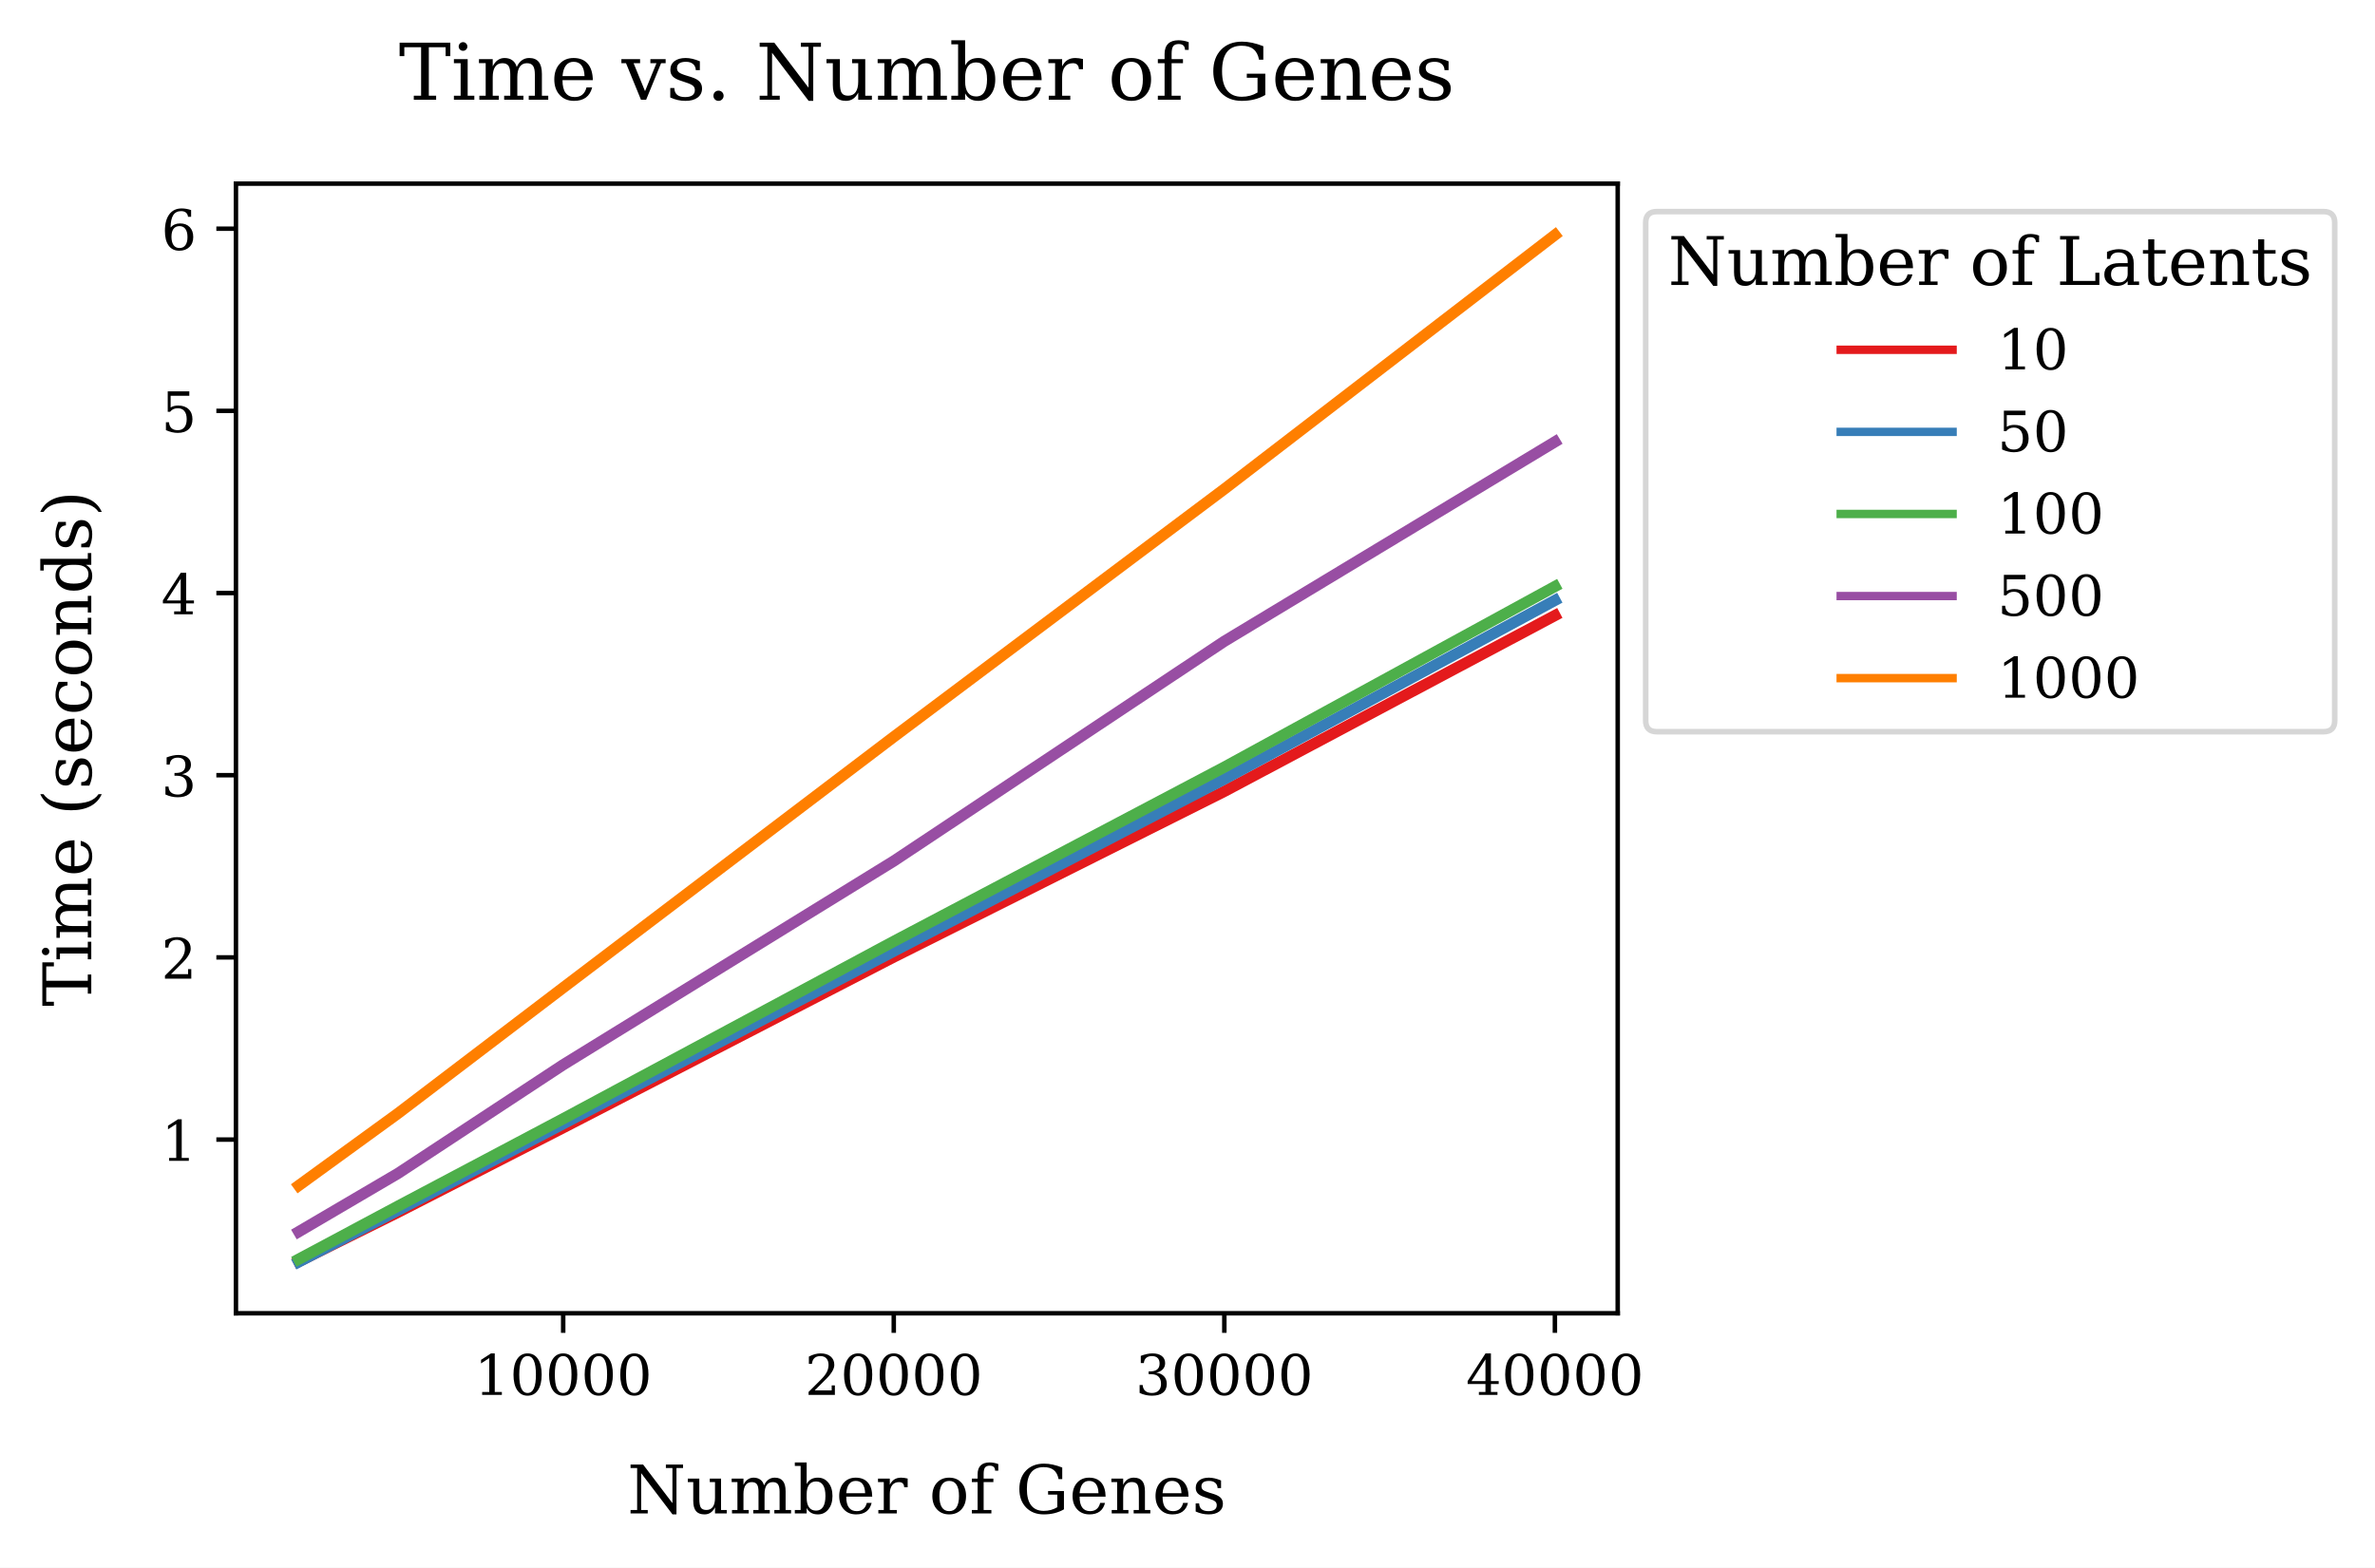
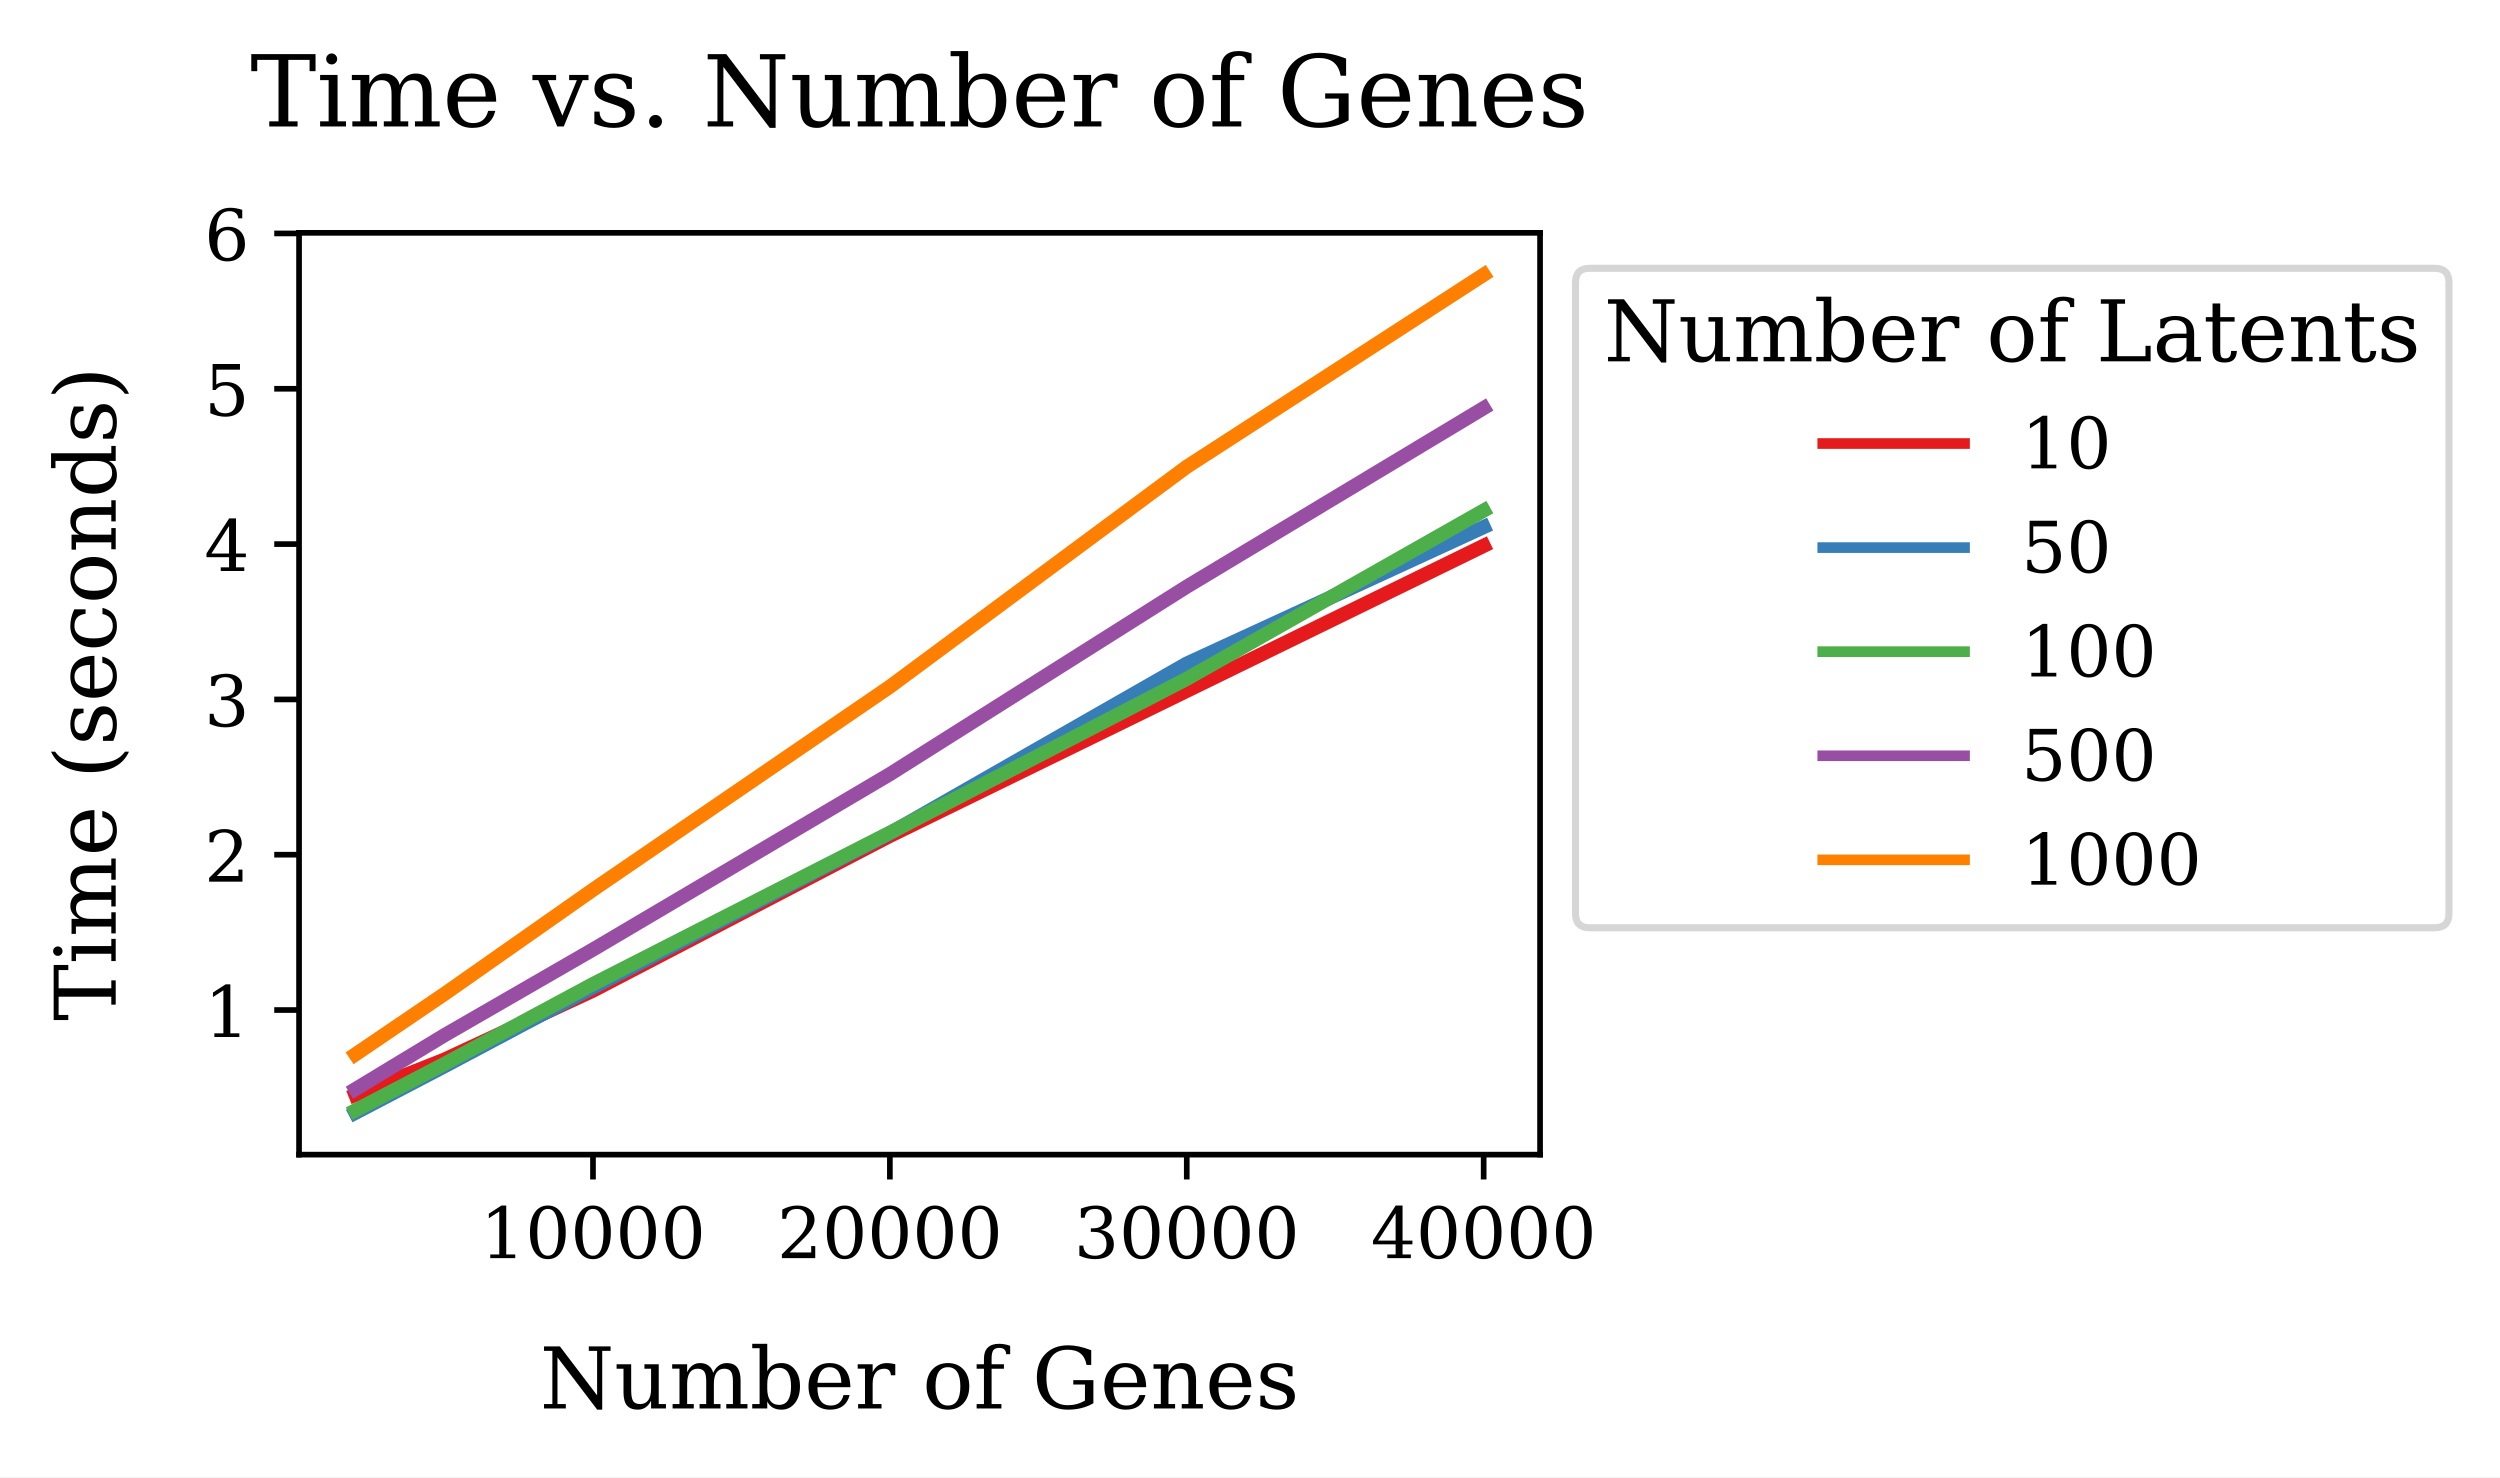
- <svg xmlns="http://www.w3.org/2000/svg" xmlns:xlink="http://www.w3.org/1999/xlink" width="424.576pt" height="280.33pt" viewBox="0 0 424.576 280.33" version="1.1">
+ <svg xmlns="http://www.w3.org/2000/svg" xmlns:xlink="http://www.w3.org/1999/xlink" width="352.576pt" height="208.33pt" viewBox="0 0 352.576 208.33" version="1.1">
  <defs>
    <style type="text/css">*{stroke-linejoin: round; stroke-linecap: butt}</style>
  </defs>
  <g id="figure_1">
    <g id="patch_1">
-       <path d="M 0 280.33  L 424.576 280.33  L 424.576 0  L 0 0  z " style="fill: #ffffff" />
+       <path d="M 0 208.33  L 352.576 208.33  L 352.576 0  L 0 0  z " style="fill: #ffffff" />
    </g>
    <g id="axes_1">
      <g id="patch_2">
-         <path d="M 42.176 234.838  L 289.196 234.838  L 289.196 32.838  L 42.176 32.838  z " style="fill: #ffffff" />
+         <path d="M 42.176 162.838  L 217.196 162.838  L 217.196 32.838  L 42.176 32.838  z " style="fill: #ffffff" />
      </g>
      <g id="PolyCollection_1" />
      <g id="PolyCollection_2" />
      <g id="PolyCollection_3" />
      <g id="PolyCollection_4" />
      <g id="PolyCollection_5" />
      <g id="matplotlib.axis_1">
        <g id="xtick_1">
          <g id="line2d_1">
            <defs>
-               <path id="m0662ae34b7" d="M 0 0  L 0 3.5  " style="stroke: #000000; stroke-width: 0.8" />
-             </defs>
-             <g>
-               <use xlink:href="#m0662ae34b7" x="100.681" y="234.838" style="stroke: #000000; stroke-width: 0.8" />
+               <path id="m3bc1f4114d" d="M 0 0  L 0 3.5  " style="stroke: #000000; stroke-width: 0.8" />
+             </defs>
+             <g>
+               <use xlink:href="#m3bc1f4114d" x="83.628" y="162.838" style="stroke: #000000; stroke-width: 0.8" />
            </g>
          </g>
          <g id="text_1">
-             <g transform="translate(84.77474 249.4363) scale(0.1 -0.1)">
+             <g transform="translate(67.7221 177.4363) scale(0.1 -0.1)">
              <defs>
                <path id="DejaVuSerif-31" d="M 909 0  L 909 331  L 1722 331  L 1722 4213  L 781 3603  L 781 4013  L 1919 4750  L 2350 4750  L 2350 331  L 3163 331  L 3163 0  L 909 0  z " transform="scale(0.015625)" />
                <path id="DejaVuSerif-30" d="M 2034 219  Q 2513 219 2750 744  Q 2988 1269 2988 2328  Q 2988 3391 2750 3916  Q 2513 4441 2034 4441  Q 1556 4441 1318 3916  Q 1081 3391 1081 2328  Q 1081 1269 1318 744  Q 1556 219 2034 219  z M 2034 -91  Q 1275 -91 848 546  Q 422 1184 422 2328  Q 422 3475 848 4112  Q 1275 4750 2034 4750  Q 2797 4750 3222 4112  Q 3647 3475 3647 2328  Q 3647 1184 3222 546  Q 2797 -91 2034 -91  z " transform="scale(0.015625)" />
              </defs>
              <use xlink:href="#DejaVuSerif-31" />
              <use xlink:href="#DejaVuSerif-30" x="63.623" />
              <use xlink:href="#DejaVuSerif-30" x="127.246" />
              <use xlink:href="#DejaVuSerif-30" x="190.869" />
              <use xlink:href="#DejaVuSerif-30" x="254.492" />
            </g>
          </g>
        </g>
        <g id="xtick_2">
          <g id="line2d_2">
            <g>
-               <use xlink:href="#m0662ae34b7" x="159.777" y="234.838" style="stroke: #000000; stroke-width: 0.8" />
+               <use xlink:href="#m3bc1f4114d" x="125.499" y="162.838" style="stroke: #000000; stroke-width: 0.8" />
            </g>
          </g>
          <g id="text_2">
-             <g transform="translate(143.8704 249.4363) scale(0.1 -0.1)">
+             <g transform="translate(109.5929 177.4363) scale(0.1 -0.1)">
              <defs>
                <path id="DejaVuSerif-32" d="M 819 3553  L 469 3553  L 469 4384  Q 803 4563 1142 4656  Q 1481 4750 1806 4750  Q 2534 4750 2956 4397  Q 3378 4044 3378 3438  Q 3378 2753 2422 1800  Q 2347 1728 2309 1691  L 1131 513  L 3078 513  L 3078 1088  L 3444 1088  L 3444 0  L 434 0  L 434 341  L 1850 1753  Q 2319 2222 2519 2614  Q 2719 3006 2719 3438  Q 2719 3909 2473 4175  Q 2228 4441 1797 4441  Q 1350 4441 1106 4219  Q 863 3997 819 3553  z " transform="scale(0.015625)" />
              </defs>
              <use xlink:href="#DejaVuSerif-32" />
              <use xlink:href="#DejaVuSerif-30" x="63.623" />
              <use xlink:href="#DejaVuSerif-30" x="127.246" />
              <use xlink:href="#DejaVuSerif-30" x="190.869" />
              <use xlink:href="#DejaVuSerif-30" x="254.492" />
            </g>
          </g>
        </g>
        <g id="xtick_3">
          <g id="line2d_3">
            <g>
-               <use xlink:href="#m0662ae34b7" x="218.872" y="234.838" style="stroke: #000000; stroke-width: 0.8" />
+               <use xlink:href="#m3bc1f4114d" x="167.37" y="162.838" style="stroke: #000000; stroke-width: 0.8" />
            </g>
          </g>
          <g id="text_3">
-             <g transform="translate(202.9661 249.4363) scale(0.1 -0.1)">
+             <g transform="translate(151.4637 177.4363) scale(0.1 -0.1)">
              <defs>
                <path id="DejaVuSerif-33" d="M 622 4469  Q 988 4606 1323 4678  Q 1659 4750 1953 4750  Q 2638 4750 3022 4454  Q 3406 4159 3406 3634  Q 3406 3213 3140 2930  Q 2875 2647 2388 2547  Q 2963 2466 3280 2130  Q 3597 1794 3597 1259  Q 3597 606 3158 257  Q 2719 -91 1894 -91  Q 1528 -91 1179 -12  Q 831 66 488 225  L 488 1131  L 838 1131  Q 869 681 1141 450  Q 1413 219 1906 219  Q 2384 219 2661 495  Q 2938 772 2938 1253  Q 2938 1803 2653 2086  Q 2369 2369 1819 2369  L 1522 2369  L 1522 2688  L 1678 2688  Q 2225 2688 2498 2914  Q 2772 3141 2772 3597  Q 2772 4006 2547 4223  Q 2322 4441 1900 4441  Q 1478 4441 1245 4241  Q 1013 4041 972 3647  L 622 3647  L 622 4469  z " transform="scale(0.015625)" />
              </defs>
              <use xlink:href="#DejaVuSerif-33" />
              <use xlink:href="#DejaVuSerif-30" x="63.623" />
              <use xlink:href="#DejaVuSerif-30" x="127.246" />
              <use xlink:href="#DejaVuSerif-30" x="190.869" />
              <use xlink:href="#DejaVuSerif-30" x="254.492" />
            </g>
          </g>
        </g>
        <g id="xtick_4">
          <g id="line2d_4">
            <g>
-               <use xlink:href="#m0662ae34b7" x="277.968" y="234.838" style="stroke: #000000; stroke-width: 0.8" />
+               <use xlink:href="#m3bc1f4114d" x="209.241" y="162.838" style="stroke: #000000; stroke-width: 0.8" />
            </g>
          </g>
          <g id="text_4">
-             <g transform="translate(262.0618 249.4363) scale(0.1 -0.1)">
+             <g transform="translate(193.3345 177.4363) scale(0.1 -0.1)">
              <defs>
                <path id="DejaVuSerif-34" d="M 2234 1581  L 2234 4063  L 641 1581  L 2234 1581  z M 3609 0  L 1484 0  L 1484 331  L 2234 331  L 2234 1247  L 197 1247  L 197 1588  L 2241 4750  L 2859 4750  L 2859 1581  L 3750 1581  L 3750 1247  L 2859 1247  L 2859 331  L 3609 331  L 3609 0  z " transform="scale(0.015625)" />
              </defs>
              <use xlink:href="#DejaVuSerif-34" />
              <use xlink:href="#DejaVuSerif-30" x="63.623" />
              <use xlink:href="#DejaVuSerif-30" x="127.246" />
              <use xlink:href="#DejaVuSerif-30" x="190.869" />
              <use xlink:href="#DejaVuSerif-30" x="254.492" />
            </g>
          </g>
        </g>
        <g id="text_5">
-           <g transform="translate(112.1363 270.6341) scale(0.12 -0.12)">
+           <g transform="translate(76.13625 198.6341) scale(0.12 -0.12)">
            <defs>
              <path id="DejaVuSerif-4e" d="M 313 0  L 313 331  L 941 331  L 941 4331  L 313 4331  L 313 4666  L 1509 4666  L 4306 984  L 4306 4331  L 3681 4331  L 3681 4666  L 5319 4666  L 5319 4331  L 4691 4331  L 4691 -91  L 4313 -91  L 1325 3841  L 1325 331  L 1953 331  L 1953 0  L 313 0  z " transform="scale(0.015625)" />
              <path id="DejaVuSerif-75" d="M 2266 3322  L 3341 3322  L 3341 331  L 3884 331  L 3884 0  L 2766 0  L 2766 588  Q 2606 256 2353 82  Q 2100 -91 1766 -91  Q 1213 -91 952 223  Q 691 538 691 1209  L 691 2988  L 172 2988  L 172 3322  L 1269 3322  L 1269 1388  Q 1269 781 1417 556  Q 1566 331 1947 331  Q 2347 331 2556 625  Q 2766 919 2766 1478  L 2766 2988  L 2266 2988  L 2266 3322  z " transform="scale(0.015625)" />
              <path id="DejaVuSerif-6d" d="M 3316 2675  Q 3481 3041 3739 3227  Q 3997 3413 4341 3413  Q 4863 3413 5119 3089  Q 5375 2766 5375 2113  L 5375 331  L 5894 331  L 5894 0  L 4300 0  L 4300 331  L 4800 331  L 4800 2047  Q 4800 2556 4650 2772  Q 4500 2988 4153 2988  Q 3769 2988 3567 2697  Q 3366 2406 3366 1850  L 3366 331  L 3866 331  L 3866 0  L 2291 0  L 2291 331  L 2791 331  L 2791 2069  Q 2791 2566 2641 2777  Q 2491 2988 2144 2988  Q 1759 2988 1557 2697  Q 1356 2406 1356 1850  L 1356 331  L 1856 331  L 1856 0  L 263 0  L 263 331  L 781 331  L 781 2994  L 231 2994  L 231 3322  L 1356 3322  L 1356 2731  Q 1516 3063 1762 3238  Q 2009 3413 2322 3413  Q 2709 3413 2968 3220  Q 3228 3028 3316 2675  z " transform="scale(0.015625)" />
              <path id="DejaVuSerif-62" d="M 738 331  L 738 4531  L 184 4531  L 184 4863  L 1313 4863  L 1313 2803  Q 1481 3116 1742 3264  Q 2003 3413 2388 3413  Q 3000 3413 3387 2928  Q 3775 2444 3775 1663  Q 3775 881 3387 395  Q 3000 -91 2388 -91  Q 2003 -91 1742 57  Q 1481 206 1313 519  L 1313 0  L 184 0  L 184 331  L 738 331  z M 1313 1497  Q 1313 897 1542 583  Q 1772 269 2209 269  Q 2650 269 2876 622  Q 3103 975 3103 1663  Q 3103 2353 2876 2703  Q 2650 3053 2209 3053  Q 1772 3053 1542 2737  Q 1313 2422 1313 1825  L 1313 1497  z " transform="scale(0.015625)" />
              <path id="DejaVuSerif-65" d="M 3469 1600  L 991 1600  L 991 1575  Q 991 903 1244 561  Q 1497 219 1991 219  Q 2369 219 2611 417  Q 2853 616 2950 1006  L 3413 1006  Q 3275 459 2904 184  Q 2534 -91 1931 -91  Q 1203 -91 761 389  Q 319 869 319 1663  Q 319 2450 753 2931  Q 1188 3413 1894 3413  Q 2647 3413 3050 2948  Q 3453 2484 3469 1600  z M 2791 1931  Q 2772 2513 2545 2808  Q 2319 3103 1894 3103  Q 1497 3103 1269 2806  Q 1041 2509 991 1931  L 2791 1931  z " transform="scale(0.015625)" />
              <path id="DejaVuSerif-72" d="M 3059 3328  L 3059 2497  L 2728 2497  Q 2713 2744 2591 2866  Q 2469 2988 2234 2988  Q 1809 2988 1582 2694  Q 1356 2400 1356 1850  L 1356 331  L 2022 331  L 2022 0  L 263 0  L 263 331  L 781 331  L 781 2994  L 231 2994  L 231 3322  L 1356 3322  L 1356 2731  Q 1525 3078 1790 3245  Q 2056 3413 2438 3413  Q 2578 3413 2733 3391  Q 2888 3369 3059 3328  z " transform="scale(0.015625)" />
              <path id="DejaVuSerif-20" transform="scale(0.015625)" />
              <path id="DejaVuSerif-6f" d="M 1925 219  Q 2388 219 2623 584  Q 2859 950 2859 1663  Q 2859 2375 2623 2739  Q 2388 3103 1925 3103  Q 1463 3103 1227 2739  Q 991 2375 991 1663  Q 991 950 1228 584  Q 1466 219 1925 219  z M 1925 -91  Q 1200 -91 759 389  Q 319 869 319 1663  Q 319 2456 758 2934  Q 1197 3413 1925 3413  Q 2653 3413 3092 2934  Q 3531 2456 3531 1663  Q 3531 869 3092 389  Q 2653 -91 1925 -91  z " transform="scale(0.015625)" />
              <path id="DejaVuSerif-66" d="M 2753 4078  L 2450 4078  Q 2447 4313 2317 4434  Q 2188 4556 1941 4556  Q 1619 4556 1487 4379  Q 1356 4203 1356 3750  L 1356 3322  L 2284 3322  L 2284 2988  L 1356 2988  L 1356 331  L 2094 331  L 2094 0  L 231 0  L 231 331  L 781 331  L 781 2988  L 231 2988  L 231 3322  L 781 3322  L 781 3738  Q 781 4294 1070 4578  Q 1359 4863 1919 4863  Q 2128 4863 2337 4825  Q 2547 4788 2753 4709  L 2753 4078  z " transform="scale(0.015625)" />
              <path id="DejaVuSerif-47" d="M 4097 3272  Q 3988 3856 3641 4136  Q 3294 4416 2675 4416  Q 1869 4416 1472 3897  Q 1075 3378 1075 2328  Q 1075 1300 1484 772  Q 1894 244 2688 244  Q 3041 244 3362 331  Q 3684 419 3975 594  L 3975 1797  L 3097 1797  L 3097 2131  L 4609 2131  L 4609 391  Q 4194 150 3714 29  Q 3234 -91 2688 -91  Q 1631 -91 995 570  Q 359 1231 359 2328  Q 359 3434 996 4092  Q 1634 4750 2713 4750  Q 3113 4750 3539 4658  Q 3966 4566 4447 4378  L 4447 3272  L 4097 3272  z " transform="scale(0.015625)" />
              <path id="DejaVuSerif-6e" d="M 263 0  L 263 331  L 781 331  L 781 2988  L 231 2988  L 231 3322  L 1356 3322  L 1356 2731  Q 1516 3069 1770 3241  Q 2025 3413 2363 3413  Q 2913 3413 3172 3097  Q 3431 2781 3431 2113  L 3431 331  L 3944 331  L 3944 0  L 2356 0  L 2356 331  L 2853 331  L 2853 1931  Q 2853 2541 2703 2767  Q 2553 2994 2175 2994  Q 1775 2994 1565 2701  Q 1356 2409 1356 1850  L 1356 331  L 1856 331  L 1856 0  L 263 0  z " transform="scale(0.015625)" />
              <path id="DejaVuSerif-73" d="M 359 184  L 359 959  L 691 959  Q 703 588 923 403  Q 1144 219 1575 219  Q 1963 219 2166 364  Q 2369 509 2369 788  Q 2369 1006 2220 1140  Q 2072 1275 1594 1428  L 1178 1569  Q 750 1706 558 1912  Q 366 2119 366 2438  Q 366 2894 700 3153  Q 1034 3413 1625 3413  Q 1888 3413 2178 3344  Q 2469 3275 2778 3144  L 2778 2419  L 2447 2419  Q 2434 2741 2221 2922  Q 2009 3103 1644 3103  Q 1281 3103 1095 2975  Q 909 2847 909 2591  Q 909 2381 1050 2254  Q 1191 2128 1613 1997  L 2069 1856  Q 2541 1709 2748 1489  Q 2956 1269 2956 922  Q 2956 450 2595 179  Q 2234 -91 1600 -91  Q 1278 -91 972 -22  Q 666 47 359 184  z " transform="scale(0.015625)" />
            </defs>
            <use xlink:href="#DejaVuSerif-4e" />
            <use xlink:href="#DejaVuSerif-75" x="87.5" />
            <use xlink:href="#DejaVuSerif-6d" x="151.904" />
            <use xlink:href="#DejaVuSerif-62" x="246.729" />
            <use xlink:href="#DejaVuSerif-65" x="310.742" />
            <use xlink:href="#DejaVuSerif-72" x="369.922" />
            <use xlink:href="#DejaVuSerif-20" x="417.725" />
            <use xlink:href="#DejaVuSerif-6f" x="449.512" />
            <use xlink:href="#DejaVuSerif-66" x="509.717" />
            <use xlink:href="#DejaVuSerif-20" x="546.729" />
            <use xlink:href="#DejaVuSerif-47" x="578.516" />
            <use xlink:href="#DejaVuSerif-65" x="658.398" />
            <use xlink:href="#DejaVuSerif-6e" x="717.578" />
            <use xlink:href="#DejaVuSerif-65" x="781.982" />
            <use xlink:href="#DejaVuSerif-73" x="841.162" />
          </g>
        </g>
      </g>
      <g id="matplotlib.axis_2">
        <g id="ytick_1">
          <g id="line2d_5">
            <defs>
-               <path id="md5cd743bc1" d="M 0 0  L -3.5 0  " style="stroke: #000000; stroke-width: 0.8" />
-             </defs>
-             <g>
-               <use xlink:href="#md5cd743bc1" x="42.176" y="203.777" style="stroke: #000000; stroke-width: 0.8" />
+               <path id="m4924b64a6f" d="M 0 0  L -3.5 0  " style="stroke: #000000; stroke-width: 0.8" />
+             </defs>
+             <g>
+               <use xlink:href="#m4924b64a6f" x="42.176" y="142.448" style="stroke: #000000; stroke-width: 0.8" />
            </g>
          </g>
          <g id="text_6">
-             <g transform="translate(28.81375 207.5757) scale(0.1 -0.1)">
+             <g transform="translate(28.81375 146.2468) scale(0.1 -0.1)">
              <use xlink:href="#DejaVuSerif-31" />
            </g>
          </g>
        </g>
        <g id="ytick_2">
          <g id="line2d_6">
            <g>
-               <use xlink:href="#md5cd743bc1" x="42.176" y="171.2" style="stroke: #000000; stroke-width: 0.8" />
+               <use xlink:href="#m4924b64a6f" x="42.176" y="120.543" style="stroke: #000000; stroke-width: 0.8" />
            </g>
          </g>
          <g id="text_7">
-             <g transform="translate(28.81375 174.999) scale(0.1 -0.1)">
+             <g transform="translate(28.81375 124.3421) scale(0.1 -0.1)">
              <use xlink:href="#DejaVuSerif-32" />
            </g>
          </g>
        </g>
        <g id="ytick_3">
          <g id="line2d_7">
            <g>
-               <use xlink:href="#md5cd743bc1" x="42.176" y="138.623" style="stroke: #000000; stroke-width: 0.8" />
+               <use xlink:href="#m4924b64a6f" x="42.176" y="98.638" style="stroke: #000000; stroke-width: 0.8" />
            </g>
          </g>
          <g id="text_8">
-             <g transform="translate(28.81375 142.4222) scale(0.1 -0.1)">
+             <g transform="translate(28.81375 102.4374) scale(0.1 -0.1)">
              <use xlink:href="#DejaVuSerif-33" />
            </g>
          </g>
        </g>
        <g id="ytick_4">
          <g id="line2d_8">
            <g>
-               <use xlink:href="#md5cd743bc1" x="42.176" y="106.046" style="stroke: #000000; stroke-width: 0.8" />
+               <use xlink:href="#m4924b64a6f" x="42.176" y="76.734" style="stroke: #000000; stroke-width: 0.8" />
            </g>
          </g>
          <g id="text_9">
-             <g transform="translate(28.81375 109.8455) scale(0.1 -0.1)">
+             <g transform="translate(28.81375 80.53274) scale(0.1 -0.1)">
              <use xlink:href="#DejaVuSerif-34" />
            </g>
          </g>
        </g>
        <g id="ytick_5">
          <g id="line2d_9">
            <g>
-               <use xlink:href="#md5cd743bc1" x="42.176" y="73.47" style="stroke: #000000; stroke-width: 0.8" />
+               <use xlink:href="#m4924b64a6f" x="42.176" y="54.829" style="stroke: #000000; stroke-width: 0.8" />
            </g>
          </g>
          <g id="text_10">
-             <g transform="translate(28.81375 77.26877) scale(0.1 -0.1)">
+             <g transform="translate(28.81375 58.62804) scale(0.1 -0.1)">
              <defs>
                <path id="DejaVuSerif-35" d="M 3219 4666  L 3219 4153  L 1081 4153  L 1081 2816  Q 1244 2928 1461 2984  Q 1678 3041 1947 3041  Q 2703 3041 3140 2622  Q 3578 2203 3578 1478  Q 3578 738 3136 323  Q 2694 -91 1894 -91  Q 1572 -91 1234 -12  Q 897 66 544 225  L 544 1131  L 897 1131  Q 925 688 1179 453  Q 1434 219 1894 219  Q 2388 219 2653 544  Q 2919 869 2919 1478  Q 2919 2084 2655 2407  Q 2391 2731 1894 2731  Q 1613 2731 1398 2631  Q 1184 2531 1019 2322  L 750 2322  L 750 4666  L 3219 4666  z " transform="scale(0.015625)" />
              </defs>
              <use xlink:href="#DejaVuSerif-35" />
            </g>
          </g>
        </g>
        <g id="ytick_6">
          <g id="line2d_10">
            <g>
-               <use xlink:href="#md5cd743bc1" x="42.176" y="40.893" style="stroke: #000000; stroke-width: 0.8" />
+               <use xlink:href="#m4924b64a6f" x="42.176" y="32.924" style="stroke: #000000; stroke-width: 0.8" />
            </g>
          </g>
          <g id="text_11">
-             <g transform="translate(28.81375 44.69203) scale(0.1 -0.1)">
+             <g transform="translate(28.81375 36.72334) scale(0.1 -0.1)">
              <defs>
                <path id="DejaVuSerif-36" d="M 2094 219  Q 2534 219 2771 542  Q 3009 866 3009 1472  Q 3009 2078 2771 2401  Q 2534 2725 2094 2725  Q 1647 2725 1412 2412  Q 1178 2100 1178 1509  Q 1178 888 1415 553  Q 1653 219 2094 219  z M 1075 2569  Q 1288 2803 1556 2918  Q 1825 3034 2163 3034  Q 2859 3034 3264 2615  Q 3669 2197 3669 1472  Q 3669 763 3233 336  Q 2797 -91 2069 -91  Q 1278 -91 853 498  Q 428 1088 428 2181  Q 428 3406 931 4078  Q 1434 4750 2350 4750  Q 2597 4750 2869 4703  Q 3141 4656 3425 4563  L 3425 3794  L 3072 3794  Q 3034 4109 2831 4275  Q 2628 4441 2284 4441  Q 1678 4441 1381 3981  Q 1084 3522 1075 2569  z " transform="scale(0.015625)" />
              </defs>
              <use xlink:href="#DejaVuSerif-36" />
            </g>
          </g>
        </g>
        <g id="text_12">
-           <g transform="translate(16.31812 179.975) rotate(-90) scale(0.12 -0.12)">
+           <g transform="translate(16.31812 143.975) rotate(-90) scale(0.12 -0.12)">
            <defs>
              <path id="DejaVuSerif-54" d="M 1222 0  L 1222 331  L 1819 331  L 1819 4294  L 447 4294  L 447 3566  L 63 3566  L 63 4666  L 4206 4666  L 4206 3566  L 3822 3566  L 3822 4294  L 2450 4294  L 2450 331  L 3047 331  L 3047 0  L 1222 0  z " transform="scale(0.015625)" />
              <path id="DejaVuSerif-69" d="M 622 4353  Q 622 4497 726 4603  Q 831 4709 978 4709  Q 1122 4709 1226 4603  Q 1331 4497 1331 4353  Q 1331 4206 1228 4103  Q 1125 4000 978 4000  Q 831 4000 726 4103  Q 622 4206 622 4353  z M 1356 331  L 1900 331  L 1900 0  L 231 0  L 231 331  L 781 331  L 781 2988  L 231 2988  L 231 3322  L 1356 3322  L 1356 331  z " transform="scale(0.015625)" />
              <path id="DejaVuSerif-28" d="M 2041 -997  Q 1281 -656 893 83  Q 506 822 506 1931  Q 506 3044 893 3783  Q 1281 4522 2041 4863  L 2041 4556  Q 1559 4225 1350 3623  Q 1141 3022 1141 1931  Q 1141 844 1350 242  Q 1559 -359 2041 -691  L 2041 -997  z " transform="scale(0.015625)" />
              <path id="DejaVuSerif-63" d="M 3291 997  Q 3169 466 2822 187  Q 2475 -91 1925 -91  Q 1200 -91 759 389  Q 319 869 319 1663  Q 319 2459 759 2936  Q 1200 3413 1925 3413  Q 2241 3413 2553 3339  Q 2866 3266 3181 3116  L 3181 2266  L 2847 2266  Q 2781 2703 2561 2903  Q 2341 3103 1931 3103  Q 1466 3103 1228 2742  Q 991 2381 991 1663  Q 991 944 1227 581  Q 1463 219 1931 219  Q 2303 219 2525 412  Q 2747 606 2828 997  L 3291 997  z " transform="scale(0.015625)" />
              <path id="DejaVuSerif-64" d="M 3359 331  L 3909 331  L 3909 0  L 2784 0  L 2784 519  Q 2616 206 2355 57  Q 2094 -91 1709 -91  Q 1097 -91 708 395  Q 319 881 319 1663  Q 319 2444 706 2928  Q 1094 3413 1709 3413  Q 2094 3413 2355 3264  Q 2616 3116 2784 2803  L 2784 4531  L 2241 4531  L 2241 4863  L 3359 4863  L 3359 331  z M 2784 1497  L 2784 1825  Q 2784 2422 2554 2737  Q 2325 3053 1888 3053  Q 1444 3053 1217 2703  Q 991 2353 991 1663  Q 991 975 1217 622  Q 1444 269 1888 269  Q 2325 269 2554 583  Q 2784 897 2784 1497  z " transform="scale(0.015625)" />
              <path id="DejaVuSerif-29" d="M 453 -997  L 453 -691  Q 934 -359 1145 242  Q 1356 844 1356 1931  Q 1356 3022 1145 3623  Q 934 4225 453 4556  L 453 4863  Q 1216 4522 1603 3783  Q 1991 3044 1991 1931  Q 1991 822 1603 83  Q 1216 -656 453 -997  z " transform="scale(0.015625)" />
            </defs>
            <use xlink:href="#DejaVuSerif-54" />
            <use xlink:href="#DejaVuSerif-69" x="66.699" />
            <use xlink:href="#DejaVuSerif-6d" x="98.682" />
            <use xlink:href="#DejaVuSerif-65" x="193.506" />
            <use xlink:href="#DejaVuSerif-20" x="252.686" />
            <use xlink:href="#DejaVuSerif-28" x="284.473" />
            <use xlink:href="#DejaVuSerif-73" x="323.486" />
            <use xlink:href="#DejaVuSerif-65" x="374.805" />
            <use xlink:href="#DejaVuSerif-63" x="433.984" />
            <use xlink:href="#DejaVuSerif-6f" x="489.99" />
            <use xlink:href="#DejaVuSerif-6e" x="550.195" />
            <use xlink:href="#DejaVuSerif-64" x="614.6" />
            <use xlink:href="#DejaVuSerif-73" x="678.613" />
            <use xlink:href="#DejaVuSerif-29" x="729.932" />
          </g>
        </g>
      </g>
      <g id="line2d_11">
-         <path d="M 53.404 225.583  L 71.133 216.786  L 100.681 201.656  L 159.777 171.133  L 218.872 141.513  L 277.968 110.071  " clip-path="url(#pbbd567fb59)" style="fill: none; stroke: #e41a1c; stroke-width: 2; stroke-linecap: square" />
+         <path d="M 50.132 154.41  L 62.693 149.436  L 83.628 139.697  L 125.499 117.878  L 167.37 97.425  L 209.241 76.977  " clip-path="url(#pc829506613)" style="fill: none; stroke: #e41a1c; stroke-width: 2; stroke-linecap: square" />
      </g>
      <g id="line2d_12">
-         <path d="M 53.404 225.656  L 71.133 216.422  L 100.681 200.952  L 159.777 170.089  L 218.872 139.311  L 277.968 107.358  " clip-path="url(#pbbd567fb59)" style="fill: none; stroke: #377eb8; stroke-width: 2; stroke-linecap: square" />
+         <path d="M 50.132 156.929  L 62.693 150.361  L 83.628 139.243  L 125.499 117.52  L 167.37 93.588  L 209.241 74.33  " clip-path="url(#pc829506613)" style="fill: none; stroke: #377eb8; stroke-width: 2; stroke-linecap: square" />
      </g>
      <g id="line2d_13">
-         <path d="M 53.404 225.166  L 71.133 215.69  L 100.681 200.051  L 159.777 168.333  L 218.872 137.175  L 277.968 104.879  " clip-path="url(#pbbd567fb59)" style="fill: none; stroke: #4daf4a; stroke-width: 2; stroke-linecap: square" />
+         <path d="M 50.132 156.596  L 62.693 150.036  L 83.628 138.786  L 125.499 117.436  L 167.37 95.738  L 209.241 72.005  " clip-path="url(#pc829506613)" style="fill: none; stroke: #4daf4a; stroke-width: 2; stroke-linecap: square" />
      </g>
      <g id="line2d_14">
-         <path d="M 53.404 220.252  L 71.133 209.839  L 100.681 190.401  L 159.777 153.972  L 218.872 114.675  L 277.968 79.01  " clip-path="url(#pbbd567fb59)" style="fill: none; stroke: #984ea3; stroke-width: 2; stroke-linecap: square" />
+         <path d="M 50.132 153.597  L 62.693 145.989  L 83.628 133.91  L 125.499 109.176  L 167.37 82.736  L 209.241 57.557  " clip-path="url(#pc829506613)" style="fill: none; stroke: #984ea3; stroke-width: 2; stroke-linecap: square" />
      </g>
      <g id="line2d_15">
-         <path d="M 53.404 211.997  L 71.133 199.111  L 100.681 176.618  L 159.777 131.766  L 218.872 87.453  L 277.968 42.02  " clip-path="url(#pbbd567fb59)" style="fill: none; stroke: #ff7f00; stroke-width: 2; stroke-linecap: square" />
+         <path d="M 50.132 148.693  L 62.693 140.167  L 83.628 125.483  L 125.499 96.844  L 167.37 65.829  L 209.241 38.747  " clip-path="url(#pc829506613)" style="fill: none; stroke: #ff7f00; stroke-width: 2; stroke-linecap: square" />
      </g>
      <g id="line2d_16" />
      <g id="line2d_17" />
      <g id="line2d_18" />
      <g id="line2d_19" />
      <g id="line2d_20" />
      <g id="patch_3">
-         <path d="M 42.176 234.838  L 42.176 32.838  " style="fill: none; stroke: #000000; stroke-width: 0.8; stroke-linejoin: miter; stroke-linecap: square" />
+         <path d="M 42.176 162.838  L 42.176 32.838  " style="fill: none; stroke: #000000; stroke-width: 0.8; stroke-linejoin: miter; stroke-linecap: square" />
      </g>
      <g id="patch_4">
-         <path d="M 289.196 234.838  L 289.196 32.838  " style="fill: none; stroke: #000000; stroke-width: 0.8; stroke-linejoin: miter; stroke-linecap: square" />
+         <path d="M 217.196 162.838  L 217.196 32.838  " style="fill: none; stroke: #000000; stroke-width: 0.8; stroke-linejoin: miter; stroke-linecap: square" />
      </g>
      <g id="patch_5">
-         <path d="M 42.176 234.838  L 289.196 234.838  " style="fill: none; stroke: #000000; stroke-width: 0.8; stroke-linejoin: miter; stroke-linecap: square" />
+         <path d="M 42.176 162.838  L 217.196 162.838  " style="fill: none; stroke: #000000; stroke-width: 0.8; stroke-linejoin: miter; stroke-linecap: square" />
      </g>
      <g id="patch_6">
-         <path d="M 42.176 32.838  L 289.196 32.838  " style="fill: none; stroke: #000000; stroke-width: 0.8; stroke-linejoin: miter; stroke-linecap: square" />
+         <path d="M 42.176 32.838  L 217.196 32.838  " style="fill: none; stroke: #000000; stroke-width: 0.8; stroke-linejoin: miter; stroke-linecap: square" />
      </g>
      <g id="text_13">
-         <g transform="translate(71.30109 17.83781) scale(0.14 -0.14)">
+         <g transform="translate(35.30109 17.83781) scale(0.14 -0.14)">
          <defs>
            <path id="DejaVuSerif-76" d="M 1581 0  L 359 2988  L -19 2988  L -19 3322  L 1509 3322  L 1509 2988  L 978 2988  L 1913 703  L 2847 2988  L 2350 2988  L 2350 3322  L 3597 3322  L 3597 2988  L 3225 2988  L 2003 0  L 1581 0  z " transform="scale(0.015625)" />
            <path id="DejaVuSerif-2e" d="M 603 325  Q 603 500 722 622  Q 841 744 1019 744  Q 1191 744 1312 622  Q 1434 500 1434 325  Q 1434 153 1312 31  Q 1191 -91 1019 -91  Q 841 -91 722 29  Q 603 150 603 325  z " transform="scale(0.015625)" />
          </defs>
          <use xlink:href="#DejaVuSerif-54" />
          <use xlink:href="#DejaVuSerif-69" x="66.699" />
          <use xlink:href="#DejaVuSerif-6d" x="98.682" />
          <use xlink:href="#DejaVuSerif-65" x="193.506" />
          <use xlink:href="#DejaVuSerif-20" x="252.686" />
          <use xlink:href="#DejaVuSerif-76" x="284.473" />
          <use xlink:href="#DejaVuSerif-73" x="340.967" />
          <use xlink:href="#DejaVuSerif-2e" x="392.285" />
          <use xlink:href="#DejaVuSerif-20" x="424.072" />
          <use xlink:href="#DejaVuSerif-4e" x="455.859" />
          <use xlink:href="#DejaVuSerif-75" x="543.359" />
          <use xlink:href="#DejaVuSerif-6d" x="607.764" />
          <use xlink:href="#DejaVuSerif-62" x="702.588" />
          <use xlink:href="#DejaVuSerif-65" x="766.602" />
          <use xlink:href="#DejaVuSerif-72" x="825.781" />
          <use xlink:href="#DejaVuSerif-20" x="873.584" />
          <use xlink:href="#DejaVuSerif-6f" x="905.371" />
          <use xlink:href="#DejaVuSerif-66" x="965.576" />
          <use xlink:href="#DejaVuSerif-20" x="1002.588" />
          <use xlink:href="#DejaVuSerif-47" x="1034.375" />
          <use xlink:href="#DejaVuSerif-65" x="1114.258" />
          <use xlink:href="#DejaVuSerif-6e" x="1173.438" />
          <use xlink:href="#DejaVuSerif-65" x="1237.842" />
          <use xlink:href="#DejaVuSerif-73" x="1297.021" />
        </g>
      </g>
      <g id="legend_1">
        <g id="patch_7">
-           <path d="M 296.196 130.842  L 415.376 130.842  Q 417.376 130.842 417.376 128.842  L 417.376 39.838  Q 417.376 37.838 415.376 37.838  L 296.196 37.838  Q 294.196 37.838 294.196 39.838  L 294.196 128.842  Q 294.196 130.842 296.196 130.842  z " style="fill: #ffffff; opacity: 0.8; stroke: #cccccc; stroke-linejoin: miter" />
+           <path d="M 224.196 130.842  L 343.376 130.842  Q 345.376 130.842 345.376 128.842  L 345.376 39.838  Q 345.376 37.838 343.376 37.838  L 224.196 37.838  Q 222.196 37.838 222.196 39.838  L 222.196 128.842  Q 222.196 130.842 224.196 130.842  z " style="fill: #ffffff; opacity: 0.8; stroke: #cccccc; stroke-linejoin: miter" />
        </g>
        <g id="text_14">
-           <g transform="translate(298.1963 50.95594) scale(0.12 -0.12)">
+           <g transform="translate(226.1962 50.95594) scale(0.12 -0.12)">
            <defs>
              <path id="DejaVuSerif-4c" d="M 353 0  L 353 331  L 947 331  L 947 4331  L 353 4331  L 353 4666  L 2175 4666  L 2175 4331  L 1581 4331  L 1581 384  L 3713 384  L 3713 1166  L 4097 1166  L 4097 0  L 353 0  z " transform="scale(0.015625)" />
              <path id="DejaVuSerif-61" d="M 2547 1044  L 2547 1747  L 1806 1747  Q 1378 1747 1168 1562  Q 959 1378 959 997  Q 959 650 1171 447  Q 1384 244 1747 244  Q 2106 244 2326 466  Q 2547 688 2547 1044  z M 3122 2075  L 3122 331  L 3634 331  L 3634 0  L 2547 0  L 2547 359  Q 2356 128 2106 18  Q 1856 -91 1522 -91  Q 969 -91 644 203  Q 319 497 319 997  Q 319 1513 691 1797  Q 1063 2081 1741 2081  L 2547 2081  L 2547 2309  Q 2547 2688 2317 2895  Q 2088 3103 1672 3103  Q 1328 3103 1125 2947  Q 922 2791 872 2484  L 575 2484  L 575 3156  Q 875 3284 1158 3348  Q 1441 3413 1709 3413  Q 2400 3413 2761 3070  Q 3122 2728 3122 2075  z " transform="scale(0.015625)" />
              <path id="DejaVuSerif-74" d="M 691 2988  L 184 2988  L 184 3322  L 691 3322  L 691 4353  L 1269 4353  L 1269 3322  L 2350 3322  L 2350 2988  L 1269 2988  L 1269 878  Q 1269 456 1350 337  Q 1431 219 1650 219  Q 1875 219 1978 351  Q 2081 484 2088 781  L 2522 781  Q 2497 328 2275 118  Q 2053 -91 1600 -91  Q 1103 -91 897 129  Q 691 350 691 878  L 691 2988  z " transform="scale(0.015625)" />
            </defs>
            <use xlink:href="#DejaVuSerif-4e" />
            <use xlink:href="#DejaVuSerif-75" x="87.5" />
            <use xlink:href="#DejaVuSerif-6d" x="151.904" />
            <use xlink:href="#DejaVuSerif-62" x="246.729" />
            <use xlink:href="#DejaVuSerif-65" x="310.742" />
            <use xlink:href="#DejaVuSerif-72" x="369.922" />
            <use xlink:href="#DejaVuSerif-20" x="417.725" />
            <use xlink:href="#DejaVuSerif-6f" x="449.512" />
            <use xlink:href="#DejaVuSerif-66" x="509.717" />
            <use xlink:href="#DejaVuSerif-20" x="546.729" />
            <use xlink:href="#DejaVuSerif-4c" x="578.516" />
            <use xlink:href="#DejaVuSerif-61" x="644.922" />
            <use xlink:href="#DejaVuSerif-74" x="704.541" />
            <use xlink:href="#DejaVuSerif-65" x="744.727" />
            <use xlink:href="#DejaVuSerif-6e" x="803.906" />
            <use xlink:href="#DejaVuSerif-74" x="868.311" />
            <use xlink:href="#DejaVuSerif-73" x="908.496" />
          </g>
        </g>
        <g id="line2d_21">
-           <path d="M 329.061 62.55  L 339.061 62.55  L 349.061 62.55  " style="fill: none; stroke: #e41a1c; stroke-width: 1.5; stroke-linecap: square" />
+           <path d="M 257.061 62.55  L 267.061 62.55  L 277.061 62.55  " style="fill: none; stroke: #e41a1c; stroke-width: 1.5; stroke-linecap: square" />
        </g>
        <g id="text_15">
-           <g transform="translate(357.0609 66.05) scale(0.1 -0.1)">
+           <g transform="translate(285.0609 66.05) scale(0.1 -0.1)">
            <use xlink:href="#DejaVuSerif-31" />
            <use xlink:href="#DejaVuSerif-30" x="63.623" />
          </g>
        </g>
        <g id="line2d_22">
-           <path d="M 329.061 77.228  L 339.061 77.228  L 349.061 77.228  " style="fill: none; stroke: #377eb8; stroke-width: 1.5; stroke-linecap: square" />
+           <path d="M 257.061 77.228  L 267.061 77.228  L 277.061 77.228  " style="fill: none; stroke: #377eb8; stroke-width: 1.5; stroke-linecap: square" />
        </g>
        <g id="text_16">
-           <g transform="translate(357.0609 80.72813) scale(0.1 -0.1)">
+           <g transform="translate(285.0609 80.72813) scale(0.1 -0.1)">
            <use xlink:href="#DejaVuSerif-35" />
            <use xlink:href="#DejaVuSerif-30" x="63.623" />
          </g>
        </g>
        <g id="line2d_23">
-           <path d="M 329.061 91.906  L 339.061 91.906  L 349.061 91.906  " style="fill: none; stroke: #4daf4a; stroke-width: 1.5; stroke-linecap: square" />
+           <path d="M 257.061 91.906  L 267.061 91.906  L 277.061 91.906  " style="fill: none; stroke: #4daf4a; stroke-width: 1.5; stroke-linecap: square" />
        </g>
        <g id="text_17">
-           <g transform="translate(357.0609 95.40625) scale(0.1 -0.1)">
+           <g transform="translate(285.0609 95.40625) scale(0.1 -0.1)">
            <use xlink:href="#DejaVuSerif-31" />
            <use xlink:href="#DejaVuSerif-30" x="63.623" />
            <use xlink:href="#DejaVuSerif-30" x="127.246" />
          </g>
        </g>
        <g id="line2d_24">
-           <path d="M 329.061 106.584  L 339.061 106.584  L 349.061 106.584  " style="fill: none; stroke: #984ea3; stroke-width: 1.5; stroke-linecap: square" />
+           <path d="M 257.061 106.584  L 267.061 106.584  L 277.061 106.584  " style="fill: none; stroke: #984ea3; stroke-width: 1.5; stroke-linecap: square" />
        </g>
        <g id="text_18">
-           <g transform="translate(357.0609 110.0844) scale(0.1 -0.1)">
+           <g transform="translate(285.0609 110.0844) scale(0.1 -0.1)">
            <use xlink:href="#DejaVuSerif-35" />
            <use xlink:href="#DejaVuSerif-30" x="63.623" />
            <use xlink:href="#DejaVuSerif-30" x="127.246" />
          </g>
        </g>
        <g id="line2d_25">
-           <path d="M 329.061 121.263  L 339.061 121.263  L 349.061 121.263  " style="fill: none; stroke: #ff7f00; stroke-width: 1.5; stroke-linecap: square" />
+           <path d="M 257.061 121.263  L 267.061 121.263  L 277.061 121.263  " style="fill: none; stroke: #ff7f00; stroke-width: 1.5; stroke-linecap: square" />
        </g>
        <g id="text_19">
-           <g transform="translate(357.0609 124.7625) scale(0.1 -0.1)">
+           <g transform="translate(285.0609 124.7625) scale(0.1 -0.1)">
            <use xlink:href="#DejaVuSerif-31" />
            <use xlink:href="#DejaVuSerif-30" x="63.623" />
            <use xlink:href="#DejaVuSerif-30" x="127.246" />
            <use xlink:href="#DejaVuSerif-30" x="190.869" />
          </g>
        </g>
      </g>
    </g>
  </g>
  <defs>
-     <clipPath id="pbbd567fb59">
-       <rect x="42.176" y="32.838" width="247.02" height="202" />
+     <clipPath id="pc829506613">
+       <rect x="42.176" y="32.838" width="175.02" height="130" />
    </clipPath>
  </defs>
</svg>
